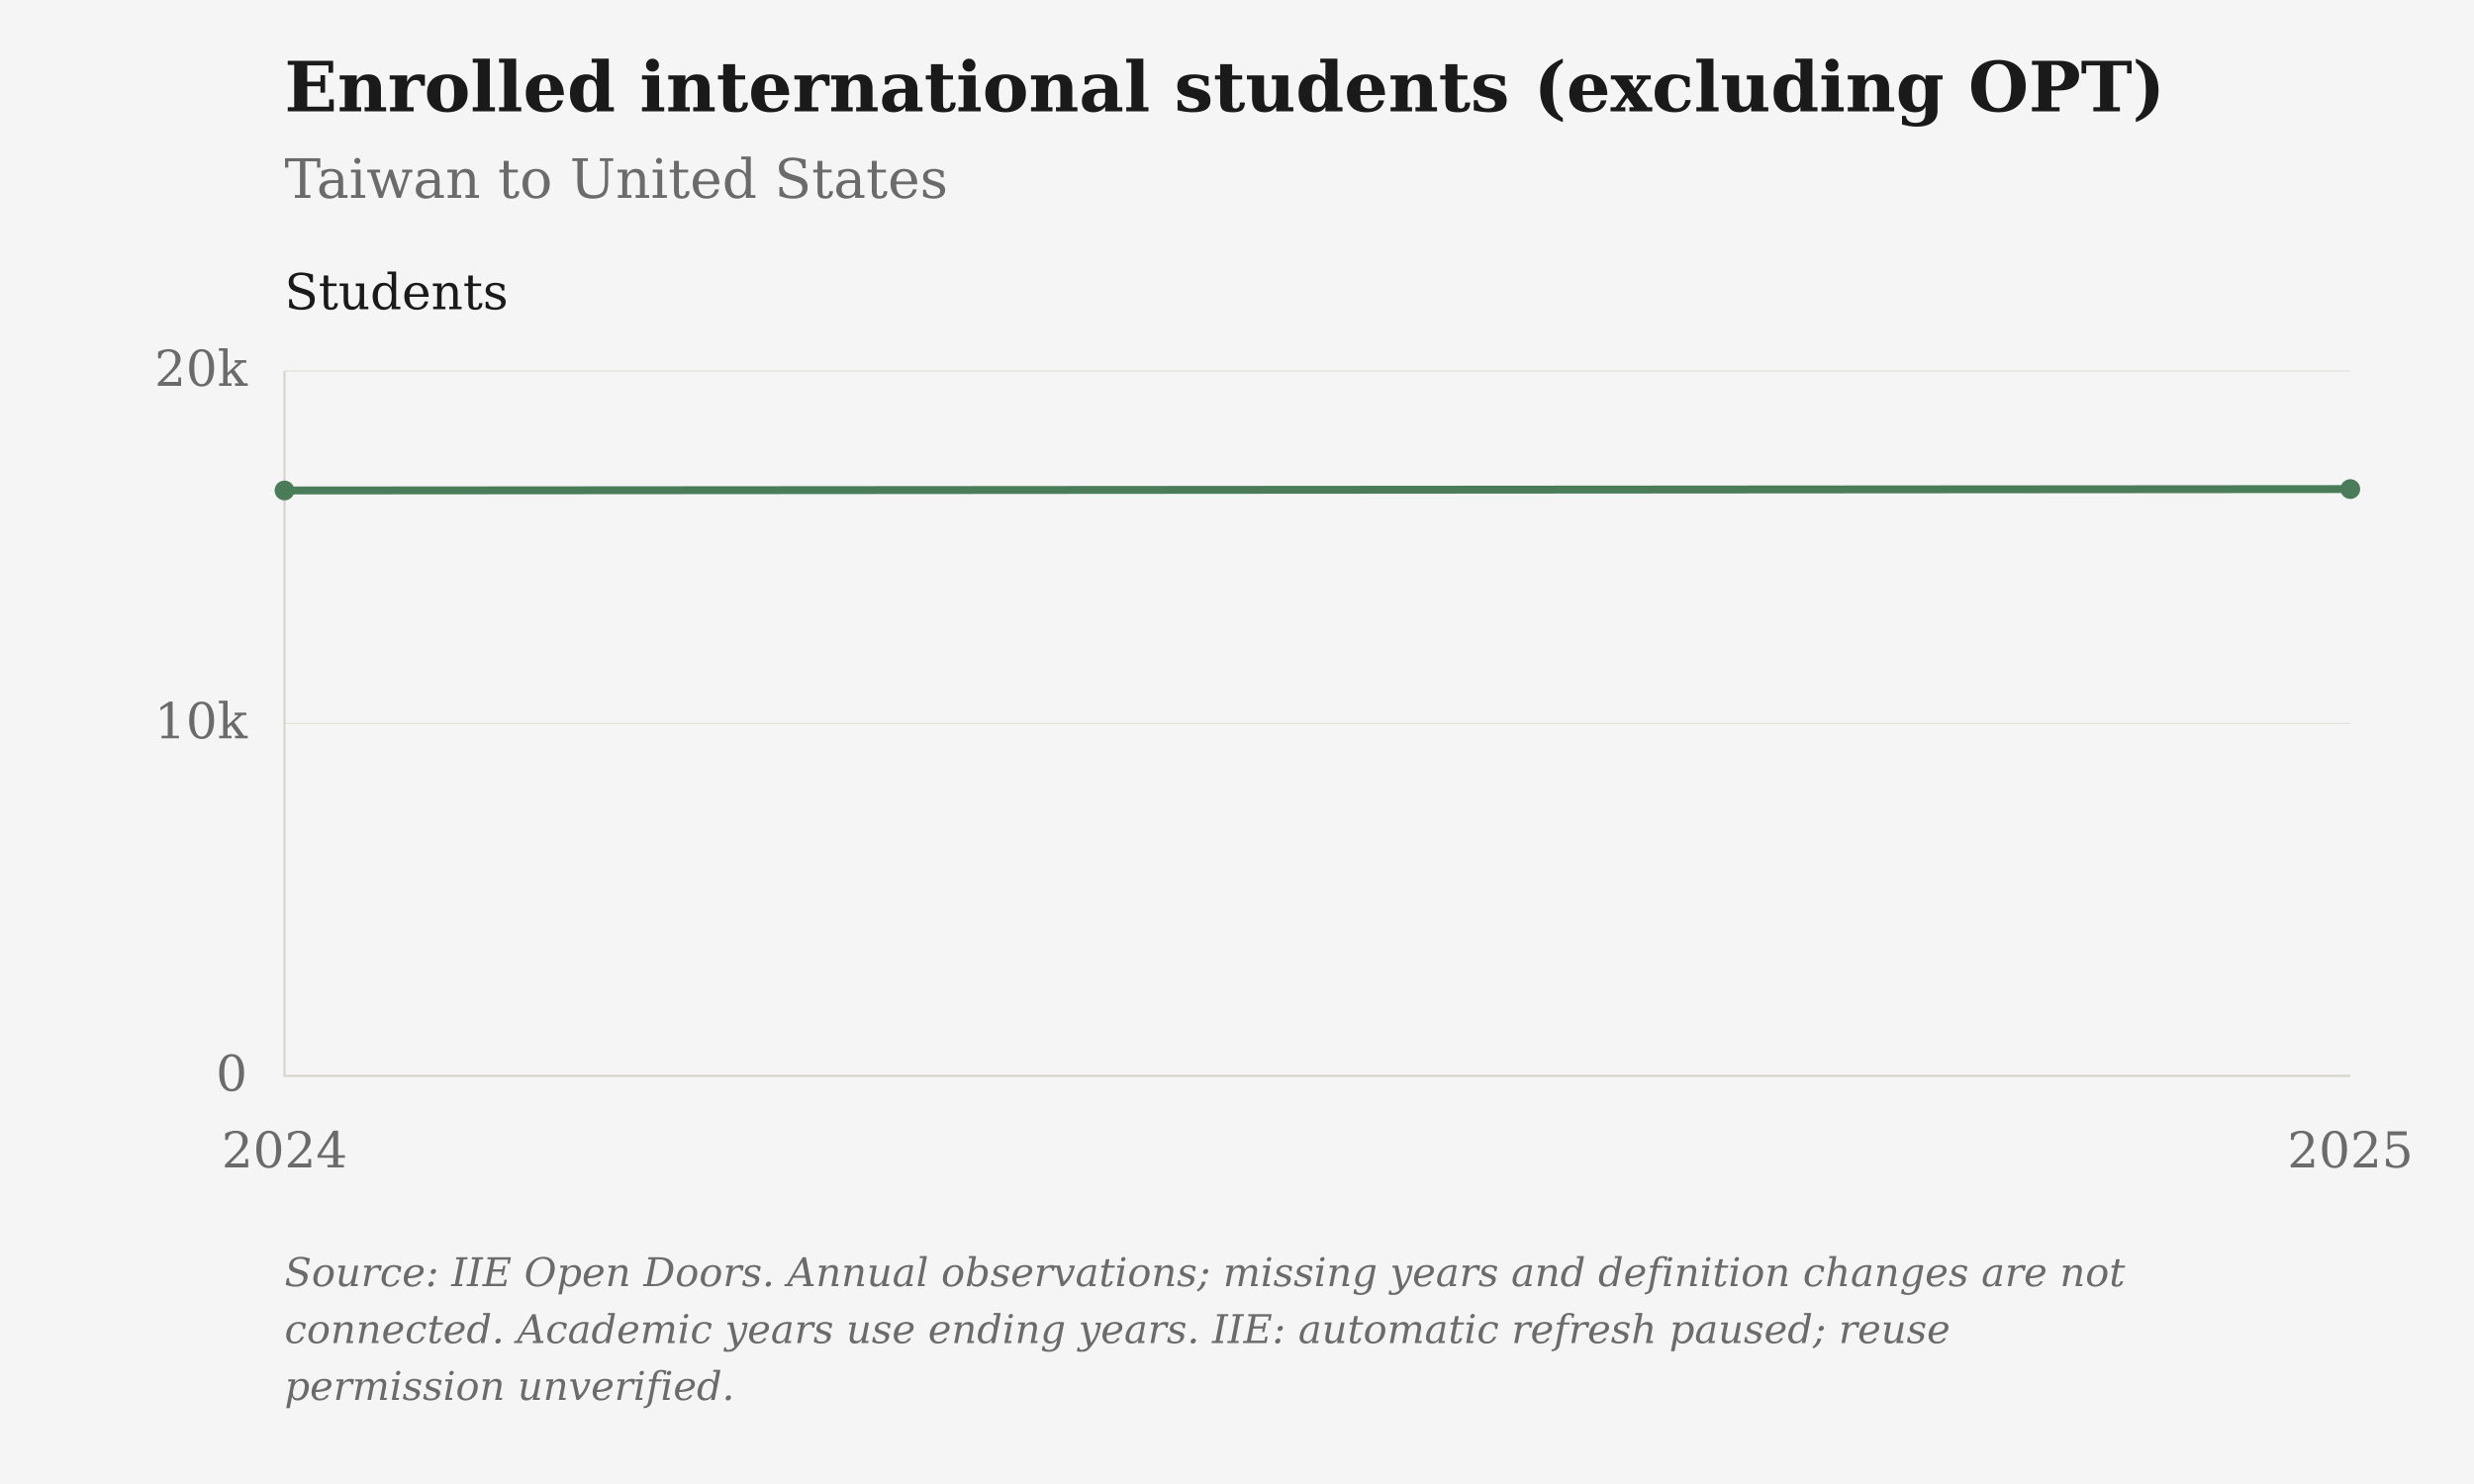
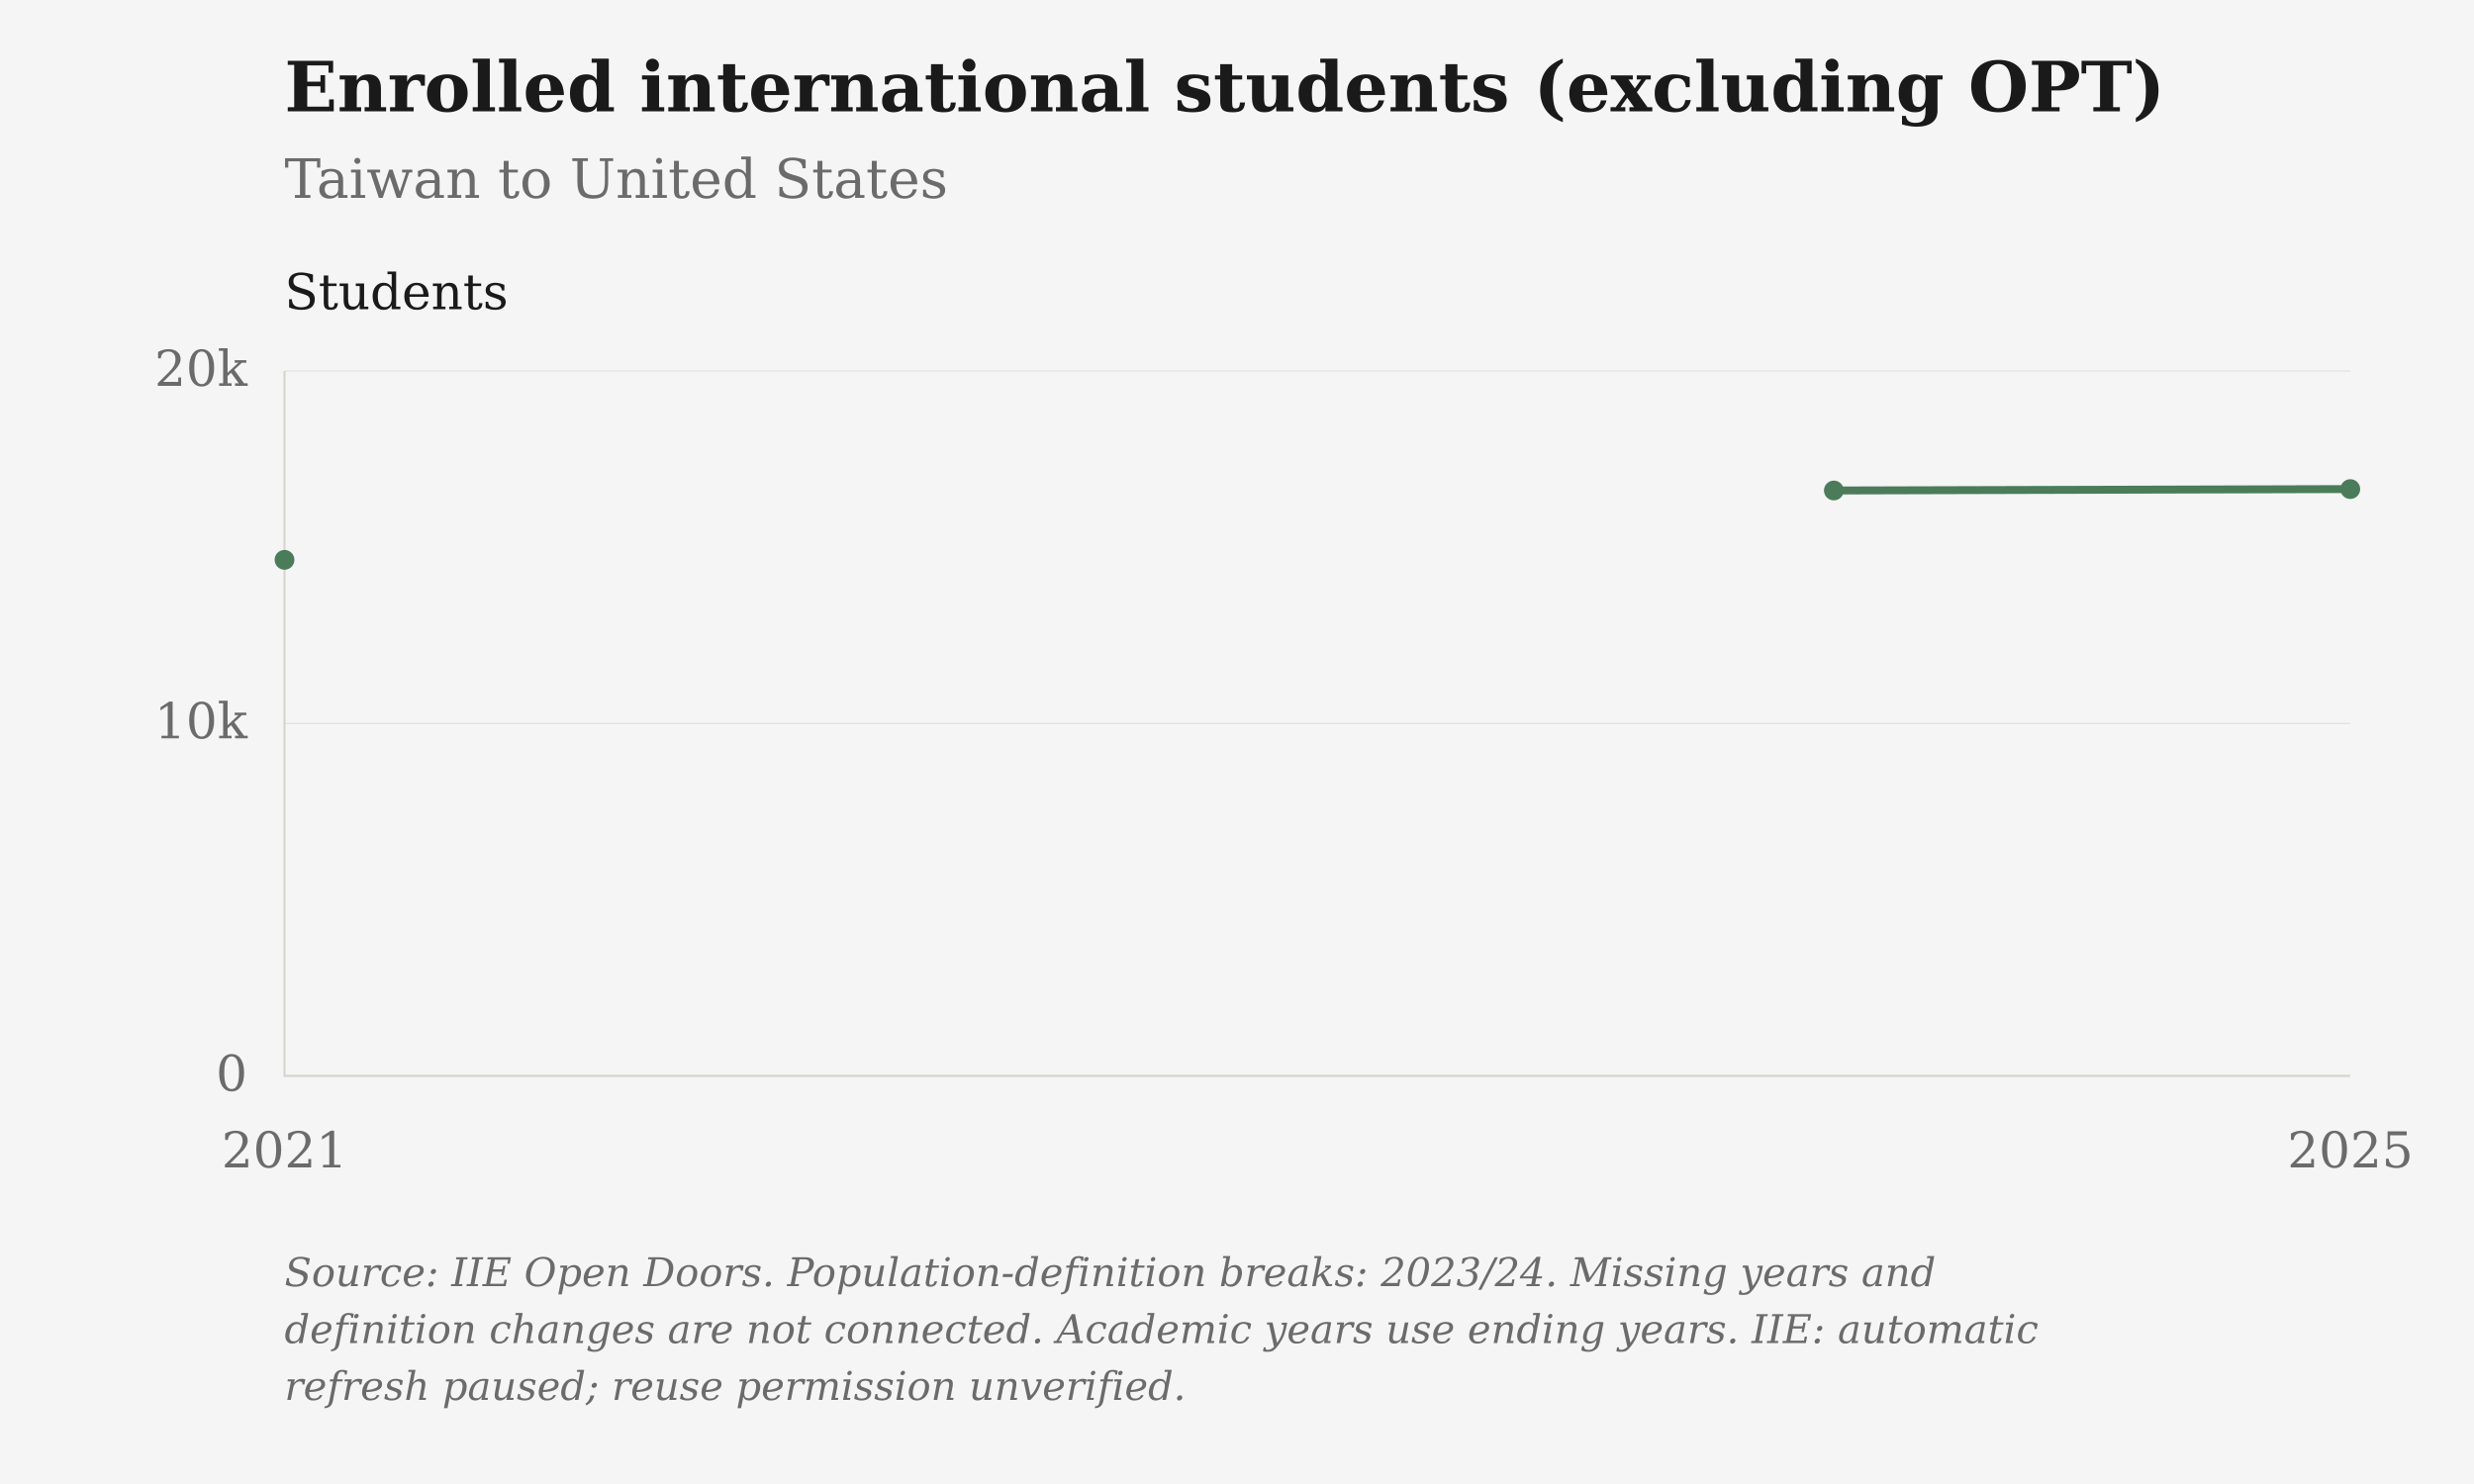
<svg xmlns="http://www.w3.org/2000/svg" viewBox="0 0 1000 600" role="img" aria-label="Enrolled international students (excluding OPT): Taiwan to United States">
  <rect class="chart-background" width="1000" height="600" fill="#F5F5F5" />
  <g font-family="DejaVu Serif, Georgia, 'Times New Roman', serif" font-size="20" fill="#6B6B6B">
    <text x="115" y="45" font-size="28" font-weight="bold" fill="#1A1A1A">Enrolled international students (excluding OPT)</text>
    <text x="115" y="80" font-size="22">Taiwan to United States</text>
    <path d="M115 435.00H950" stroke="#D6D3CC" stroke-opacity="0.6" stroke-width="0.5" />
    <text x="100" y="441.00" text-anchor="end">0</text>
    <path d="M115 292.50H950" stroke="#D6D3CC" stroke-opacity="0.6" stroke-width="0.5" />
    <text x="100" y="298.50" text-anchor="end">10k</text>
    <path d="M115 150.00H950" stroke="#D6D3CC" stroke-opacity="0.6" stroke-width="0.5" />
    <text x="100" y="156.00" text-anchor="end">20k</text>
-     <text x="115.00" y="472" text-anchor="middle">2024</text>
+     <text x="115.00" y="472" text-anchor="middle">2021</text>
    <text x="950.00" y="472" text-anchor="middle">2025</text>
    <path d="M115 150V435H950" stroke="#D6D3CC" stroke-width="0.8" fill="none" />
    <text x="115" y="125" fill="#1A1A1A">Students</text>
-     <path class="data-line" d="M115.00,198.31 L950.00,197.74" fill="none" stroke="#4A7C59" stroke-width="3.2" stroke-linejoin="round" />
-     <circle cx="115.00" cy="198.31" r="4" fill="#4A7C59" />
+     <path class="data-line" d="M115.00,226.35 M741.25,198.31 L950.00,197.74" fill="none" stroke="#4A7C59" stroke-width="3.2" stroke-linejoin="round" />
+     <circle cx="115.00" cy="226.35" r="4" fill="#4A7C59" />
+     <circle cx="741.25" cy="198.31" r="4" fill="#4A7C59" />
    <circle cx="950.00" cy="197.74" r="4" fill="#4A7C59" />
-     <text class="figure-source" x="115" y="520" font-size="16" font-style="italic">Source: IIE Open Doors. Annual observations; missing years and definition changes are not</text>
-     <text class="figure-source" x="115" y="543" font-size="16" font-style="italic">connected. Academic years use ending years. IIE: automatic refresh paused; reuse</text>
-     <text class="figure-source" x="115" y="566" font-size="16" font-style="italic">permission unverified.</text>
+     <text class="figure-source" x="115" y="520" font-size="16" font-style="italic">Source: IIE Open Doors. Population-definition breaks: 2023/24. Missing years and</text>
+     <text class="figure-source" x="115" y="543" font-size="16" font-style="italic">definition changes are not connected. Academic years use ending years. IIE: automatic</text>
+     <text class="figure-source" x="115" y="566" font-size="16" font-style="italic">refresh paused; reuse permission unverified.</text>
  </g>
</svg>
